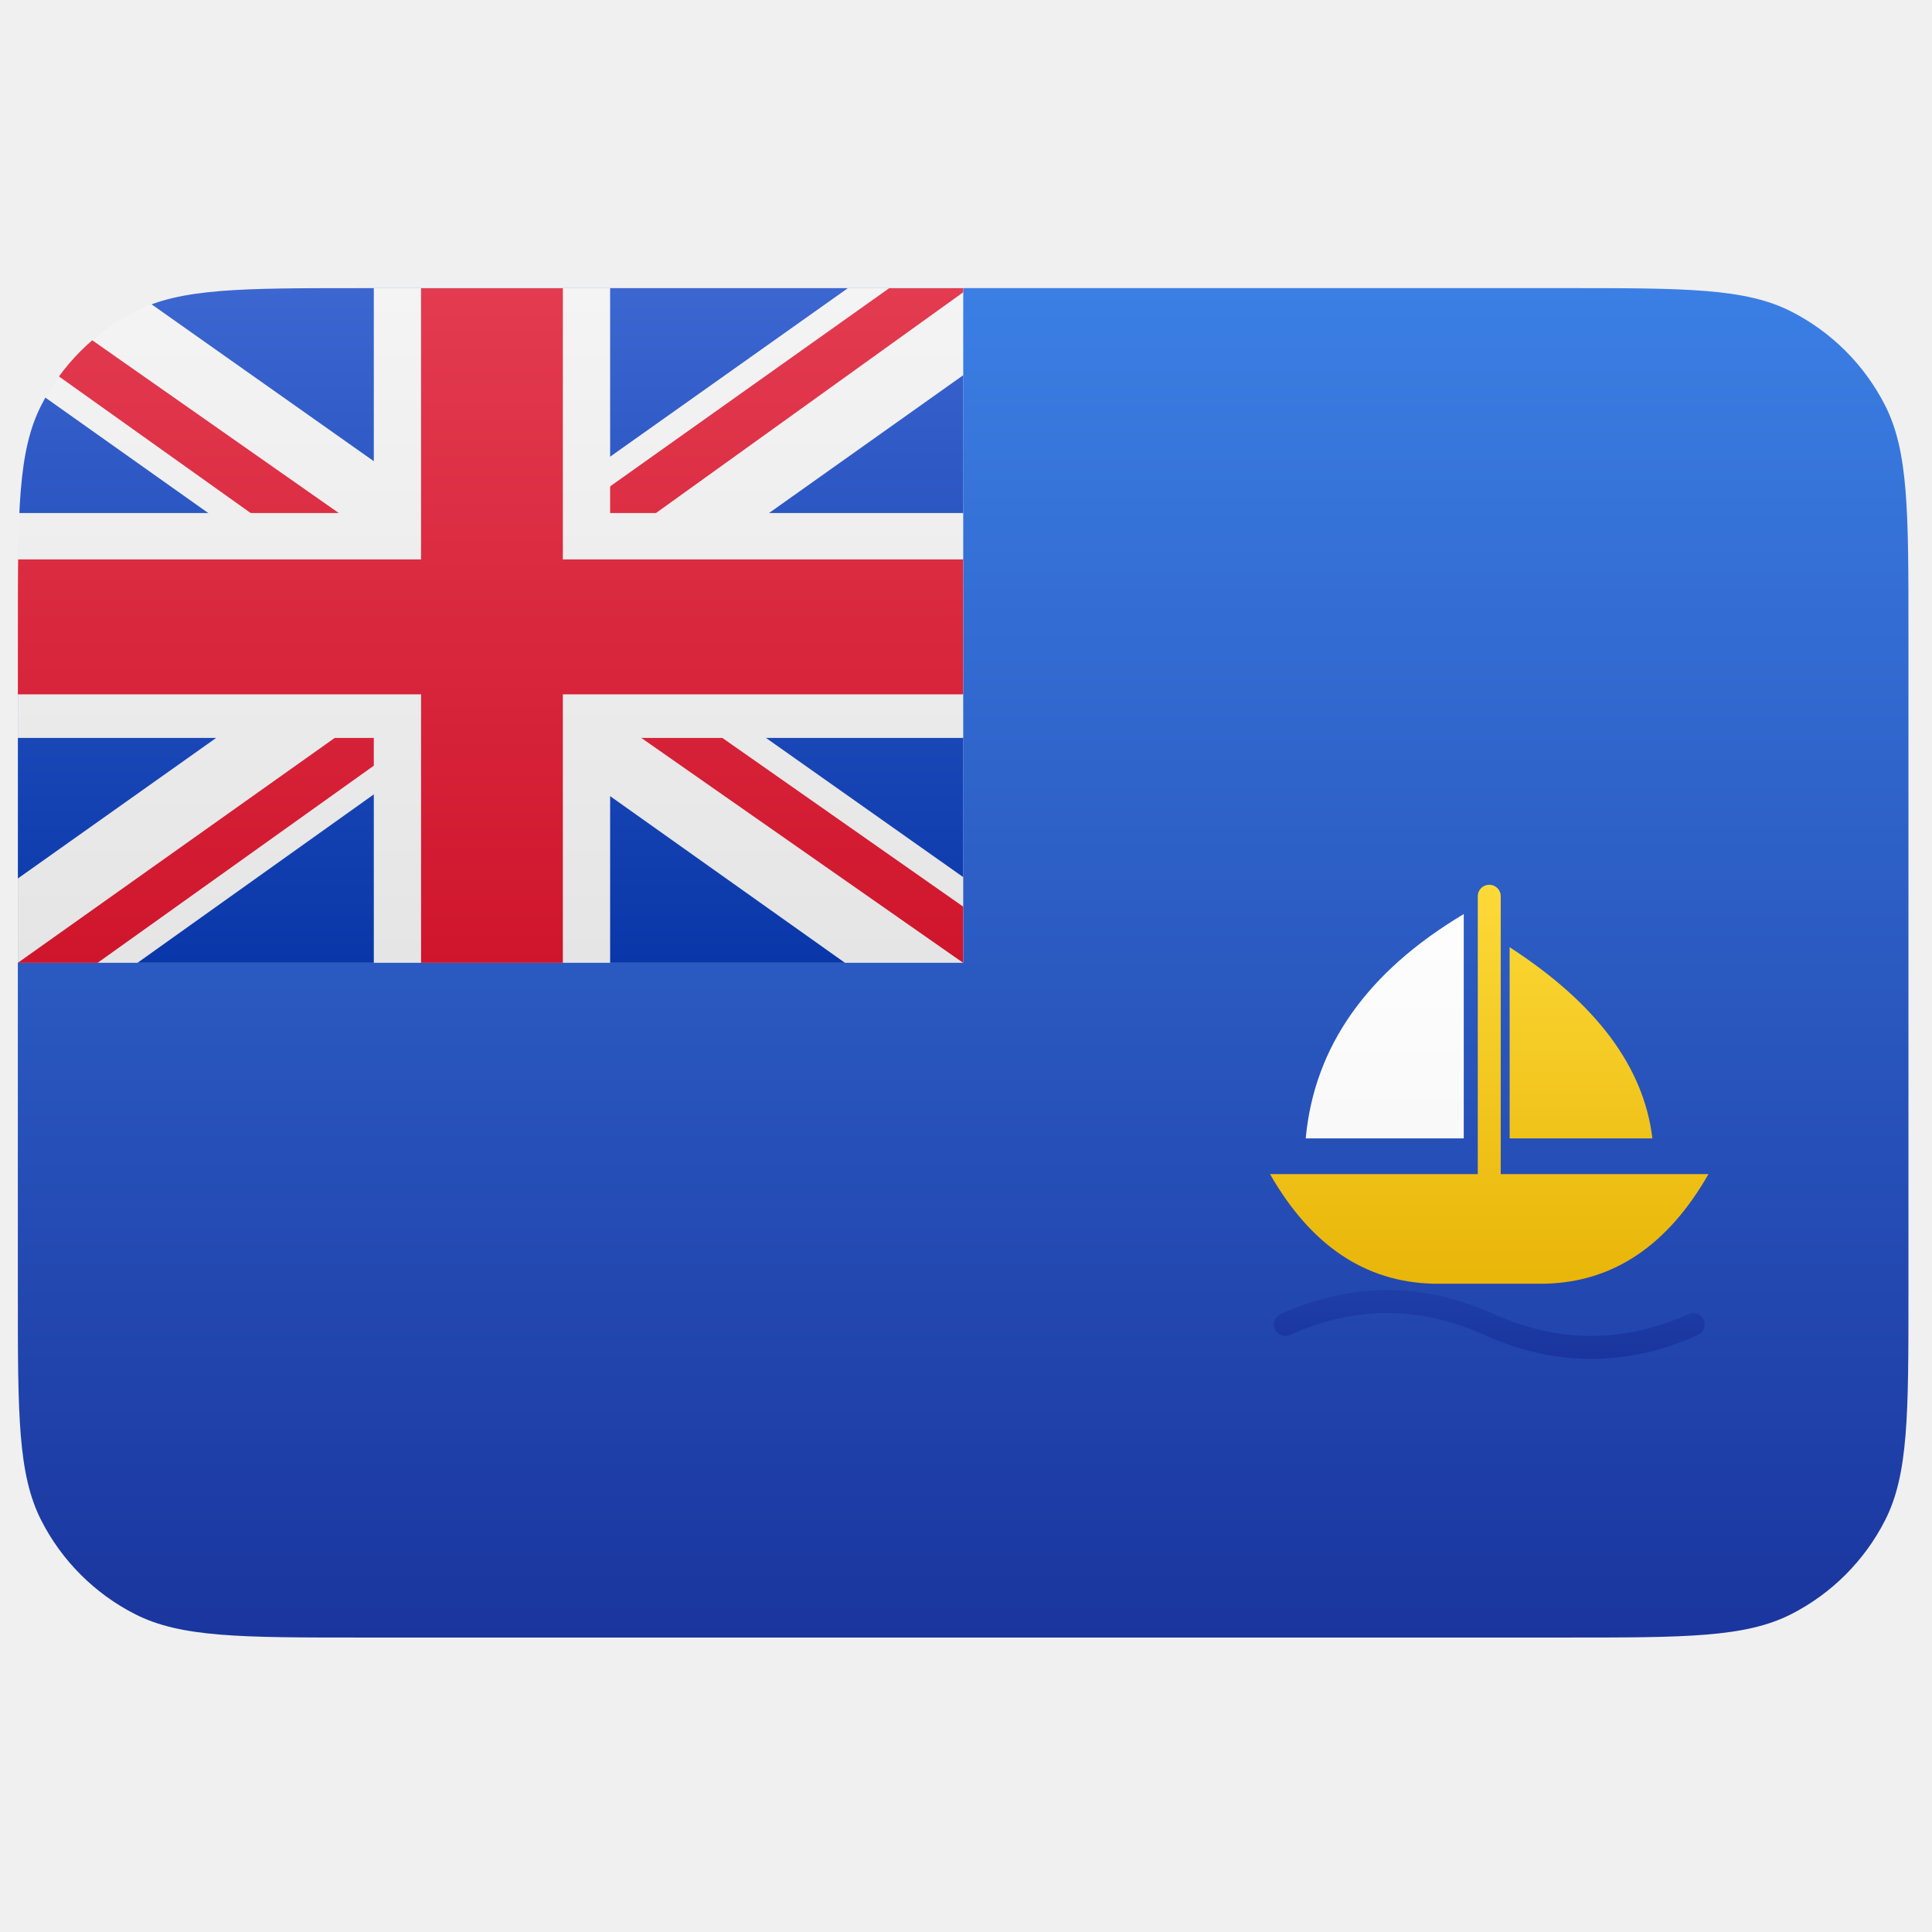
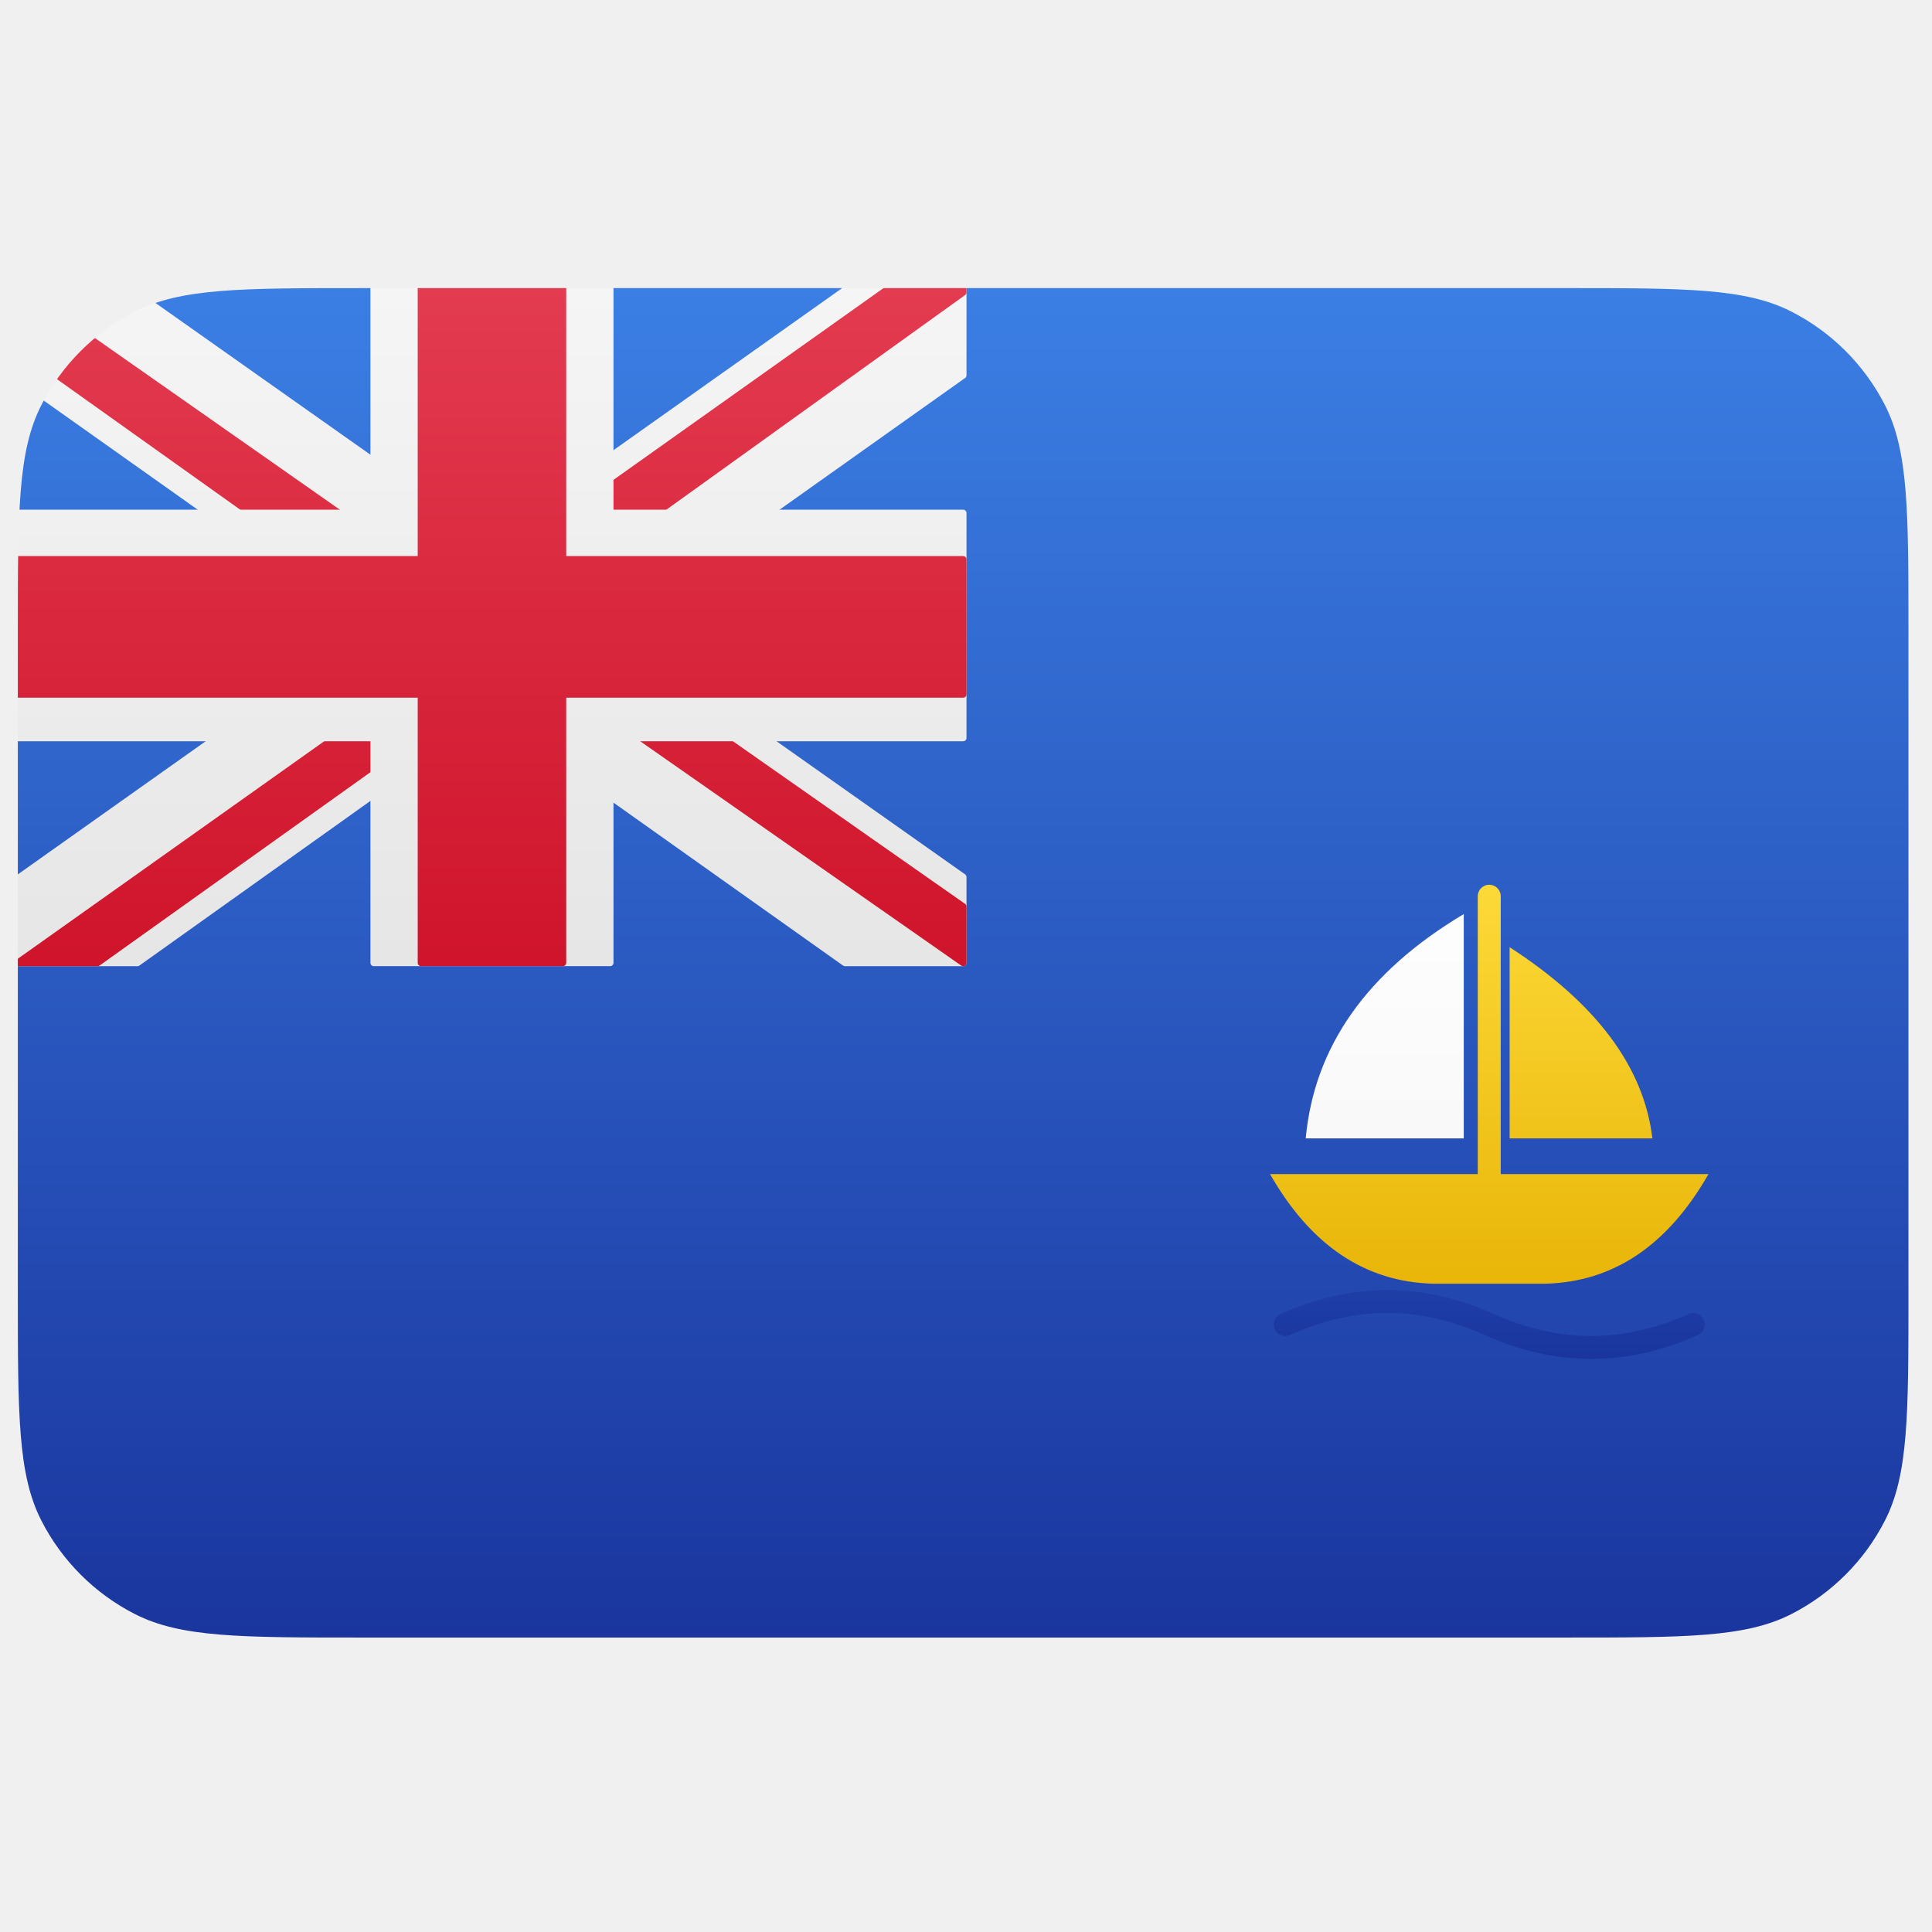
<svg xmlns="http://www.w3.org/2000/svg" viewBox="0 0 144 144" width="144" height="144">
  <defs>
    <mask id="sh-ta-board" maskUnits="userSpaceOnUse" maskContentUnits="userSpaceOnUse" x="0" y="0" width="144" height="144" mask-type="alpha">
      <path d="M 116.645 21.474 c 8.961 0 13.441 0 16.864 1.744 a 16 16 0 0 1 6.992 6.992 c 1.744 3.423 1.744 7.903 1.744 16.864 L 142.245 96.453 c 0 8.961 0 13.441 -1.744 16.864 a 16 16 0 0 1 -6.992 6.992 c -3.423 1.744 -7.903 1.744 -16.864 1.744 L 26.929 122.053 c -8.961 0 -13.441 0 -16.864 -1.744 a 16 16 0 0 1 -6.992 -6.992 c -1.744 -3.423 -1.744 -7.903 -1.744 -16.864 L 1.329 47.075 c 0 -8.961 0 -13.441 1.744 -16.864 a 16 16 0 0 1 6.992 -6.992 c 3.423 -1.744 7.903 -1.744 16.864 -1.744 Z" fill="#FFFFFF" />
    </mask>
    <linearGradient id="sh-ta-white" x1="72" y1="21.474" x2="72" y2="122.053" gradientUnits="userSpaceOnUse">
      <stop stop-color="#F5F5F5" />
      <stop offset="1" stop-color="#E6E6E6" />
    </linearGradient>
    <linearGradient id="sh-ta-blue" x1="72" y1="21.474" x2="72" y2="122.053" gradientUnits="userSpaceOnUse">
      <stop stop-color="#3B7FE4" />
      <stop offset="1" stop-color="#1A359E" />
    </linearGradient>
    <linearGradient id="sh-ta-sky" x1="72" y1="63.319" x2="72" y2="97.956" gradientUnits="userSpaceOnUse">
      <stop stop-color="#8ED0F4" />
      <stop offset="1" stop-color="#438FC5" />
    </linearGradient>
    <linearGradient id="sh-ta-brown" x1="72" y1="66.039" x2="72" y2="89.7" gradientUnits="userSpaceOnUse">
      <stop stop-color="#BB8D58" />
      <stop offset="1" stop-color="#785334" />
    </linearGradient>
    <linearGradient id="sh-ta-yellow" x1="72" y1="45.528" x2="72" y2="82.639" gradientUnits="userSpaceOnUse">
      <stop stop-color="#FFDD3D" />
      <stop offset="1" stop-color="#F7BE00" />
    </linearGradient>
    <linearGradient id="sh-ta-orange" x1="72" y1="48.589" x2="72" y2="88.927" gradientUnits="userSpaceOnUse">
      <stop stop-color="#FFB14A" />
      <stop offset="1" stop-color="#EE7D08" />
    </linearGradient>
    <linearGradient id="sh-ta-green" x1="72" y1="68.791" x2="72" y2="96.887" gradientUnits="userSpaceOnUse">
      <stop stop-color="#35C879" />
      <stop offset="1" stop-color="#008344" />
    </linearGradient>
    <linearGradient id="sh-ta-black" x1="72" y1="21.474" x2="72" y2="122.053" gradientUnits="userSpaceOnUse">
      <stop stop-color="#3D3838" />
      <stop offset="1" stop-color="#181616" />
    </linearGradient>
    <linearGradient id="sh-ta-red" x1="72" y1="21.474" x2="72" y2="78.72" gradientUnits="userSpaceOnUse">
      <stop stop-color="#FF3F3E" />
      <stop offset="1" stop-color="#C00405" />
    </linearGradient>
    <linearGradient id="sh-ta-simple-gold" x1="72" y1="63" x2="72" y2="101" gradientUnits="userSpaceOnUse">
      <stop stop-color="#FFDD3D" />
      <stop offset="1" stop-color="#E5AF00" />
    </linearGradient>
    <linearGradient id="sh-ta-simple-white" x1="72" y1="63" x2="72" y2="101" gradientUnits="userSpaceOnUse">
      <stop stop-color="#FFFFFF" />
      <stop offset="1" stop-color="#F4F4F4" />
    </linearGradient>
    <linearGradient id="sh-ta-simple-blue" x1="72" y1="63" x2="72" y2="101" gradientUnits="userSpaceOnUse">
      <stop stop-color="#3B7FE4" />
      <stop offset="1" stop-color="#1A359E" />
    </linearGradient>
-     <linearGradient id="sh-ta-canton-gb-white" x1="72" y1="21.474" x2="72" y2="122.053" gradientUnits="userSpaceOnUse">
-       <stop stop-color="#F4F4F4" />
-       <stop offset="1" stop-color="#E5E5E5" />
+     <linearGradient id="sh-ta-canton-white" x1="36.5" y1="21.474" x2="36.5" y2="71.764" gradientUnits="userSpaceOnUse">
+       <stop stop-color="#F5F5F5" />
+       <stop offset="1" stop-color="#E6E6E6" />
    </linearGradient>
-     <linearGradient id="sh-ta-canton-gb-blue" x1="72" y1="21.474" x2="72" y2="122.053" gradientUnits="userSpaceOnUse">
-       <stop stop-color="#3C66D0" />
-       <stop offset="1" stop-color="#0937A9" />
+     <linearGradient id="sh-ta-canton-red" x1="36.5" y1="21.474" x2="36.5" y2="71.764" gradientUnits="userSpaceOnUse">
+       <stop stop-color="#E33B50" />
+       <stop offset="1" stop-color="#CF142B" />
    </linearGradient>
-     <linearGradient id="sh-ta-canton-gb-red" x1="72" y1="21.474" x2="72" y2="122.053" gradientUnits="userSpaceOnUse">
-       <stop stop-color="#E33B50" />
-       <stop offset="1" stop-color="#CF152C" />
-     </linearGradient>
-     <clipPath id="sh-ta-canton-box">
-       <rect x="1.329" y="21.474" width="70.458" height="50.289" />
-     </clipPath>
  </defs>
  <g mask="url(#sh-ta-board)">
    <path d="M1.329 21.474h140.916v100.578h-140.916Z" fill="url(#sh-ta-white)" stroke="url(#sh-ta-white)" stroke-width=".5" stroke-linejoin="round" />
    <path d="M 142.245,122.053 L 142.245,21.474 L 1.329,21.474 l 0,100.578 z" fill="url(#sh-ta-blue)" stroke="url(#sh-ta-blue)" stroke-width=".5" stroke-linejoin="round" />
    <path d="M 111,66.8 L 111,90.36" fill="none" stroke="url(#sh-ta-simple-gold)" stroke-width="1.71" stroke-linecap="round" stroke-linejoin="round" />
    <path d="M 109.1,68.13 Q 98.27,74.59 97.32,84.85 L 109.1,84.85 Z" fill="url(#sh-ta-simple-white)" />
    <path d="M 112.52,70.6 Q 122.21,76.87 123.16,84.85 L 112.52,84.85 Z" fill="url(#sh-ta-simple-gold)" />
    <path d="M 94.66,87.51 L 127.34,87.51 Q 122.78,95.49 115.18,95.68 L 106.82,95.68 Q 99.22,95.49 94.66,87.51 Z" fill="url(#sh-ta-simple-gold)" />
    <path d="M 95.8,98.72 Q 103.4,95.3 111,98.72 T 126.2,98.72" fill="none" stroke="url(#sh-ta-simple-blue)" stroke-width="1.71" stroke-linecap="round" stroke-linejoin="round" />
-     <g clip-path="url(#sh-ta-canton-box)">
-       <g transform="matrix(.5 0 0 .5 0.6645 10.73725)">
-         <path d="M1.329 21.474h140.916v100.578h-140.916Z" fill="url(#sh-ta-canton-gb-white)" />
-         <path d="M 1.329,21.474 l 140.916,0 l 0,100.578 L 1.329,122.053 z" fill="url(#sh-ta-canton-gb-blue)" />
-         <path d="m 17.843,21.474 l 53.724,37.926 L 125.071,21.474 l 17.174,0 l 0,12.991 L 89.402,71.973 l 52.844,37.298 l 0,12.782 l -17.615,0 L 71.787,84.545 L 19.164,122.053 L 1.329,122.053 l 0,-12.572 l 52.623,-37.298 L 1.329,34.885 L 1.329,21.474 z" fill="url(#sh-ta-canton-gb-white)" />
-         <path d="m 94.686,80.355 l 47.559,33.316 l 0,8.382 L 82.576,80.355 z m -40.513,4.191 l 1.321,7.334 L 13.219,122.053 L 1.329,122.053 z M 142.245,21.474 l 0,0.629 L 87.42,61.496 l 0.44,-9.22 L 131.236,21.474 z M 1.329,21.474 l 52.623,36.879 l -13.211,0 L 1.329,30.275 z" fill="url(#sh-ta-canton-gb-red)" />
-         <path d="M 54.393,21.474 l 0,100.578 l 35.229,0 L 89.622,21.474 z M 1.329,55.001 l 0,33.526 l 140.916,0 L 142.245,55.001 z" fill="url(#sh-ta-canton-gb-white)" />
-         <path d="M 1.329,61.915 l 0,20.116 l 140.916,0 l 0,-20.116 z M 61.439,21.474 l 0,100.578 l 21.137,0 L 82.576,21.474 z" fill="url(#sh-ta-canton-gb-red)" />
-       </g>
-     </g>
+     <path d="m 9.586,21.474 l 26.862,18.963 L 63.2,21.474 l 8.587,0 l 0,6.496 l -26.422,18.754 l 26.422,18.649 L 71.787,71.764 l -8.807,0 l -26.422,-18.754 L 10.246,71.764 L 1.329,71.764 l 0,-6.286 l 26.312,-18.649 L 1.329,28.18 L 1.329,21.474 z" fill="url(#sh-ta-canton-white)" stroke="url(#sh-ta-canton-white)" stroke-width=".5" stroke-linejoin="round" />
+     <path d="M 48.007,50.915 L 71.787,67.573 l 0,4.191 l -29.835,-20.849 z m -20.257,2.095 l 0.661,3.667 l -21.137,15.087 L 1.329,71.764 z M 71.787,21.474 l 0,0.314 l -27.413,19.697 l 0.22,-4.61 L 66.283,21.474 z M 1.329,21.474 l 26.312,18.439 l -6.605,0 L 1.329,25.875 z" fill="url(#sh-ta-canton-red)" stroke="url(#sh-ta-canton-red)" stroke-width=".5" stroke-linejoin="round" />
+     <path d="M 27.861,21.474 l 0,50.289 l 17.615,0 L 45.475,21.474 z M 1.329,38.238 l 0,16.763 l 70.458,0 L 71.787,38.238 z" fill="url(#sh-ta-canton-white)" stroke="url(#sh-ta-canton-white)" stroke-width=".5" stroke-linejoin="round" />
+     <path d="M 1.329,41.695 l 0,10.058 l 70.458,0 l 0,-10.058 z M 31.384,21.474 l 0,50.289 l 10.569,0 L 41.953,21.474 z" fill="url(#sh-ta-canton-red)" stroke="url(#sh-ta-canton-red)" stroke-width=".5" stroke-linejoin="round" />
  </g>
</svg>
